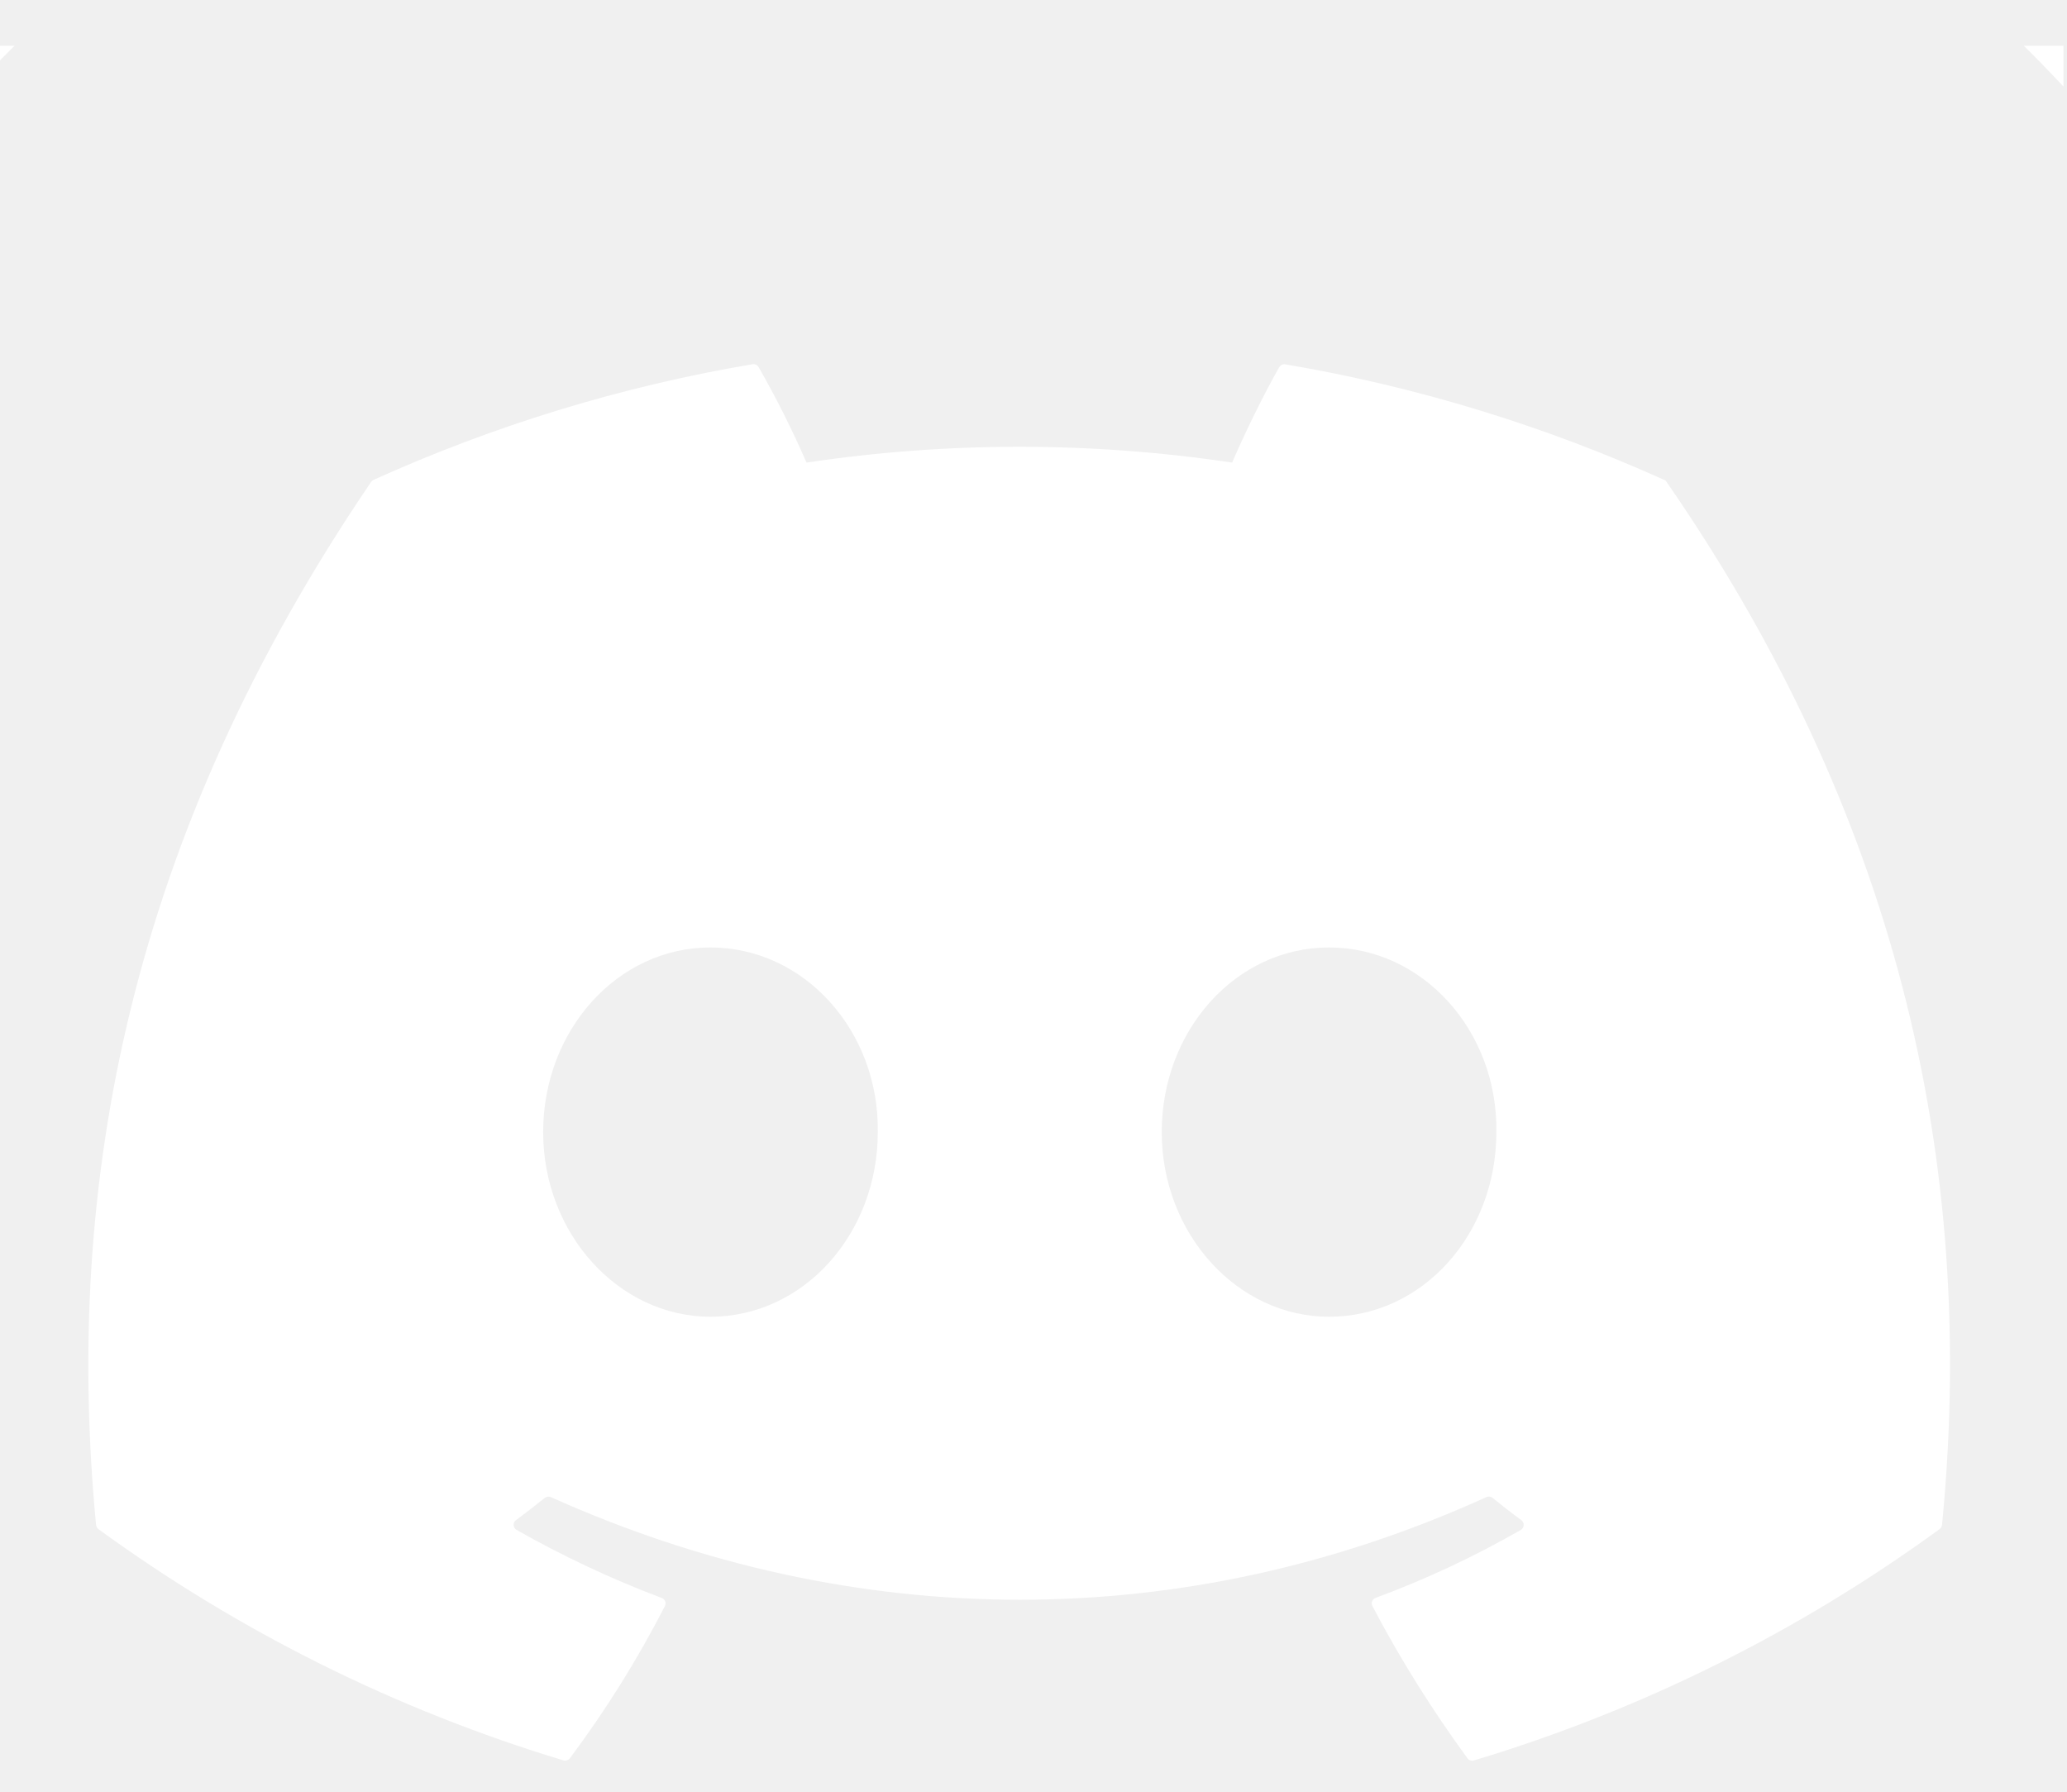
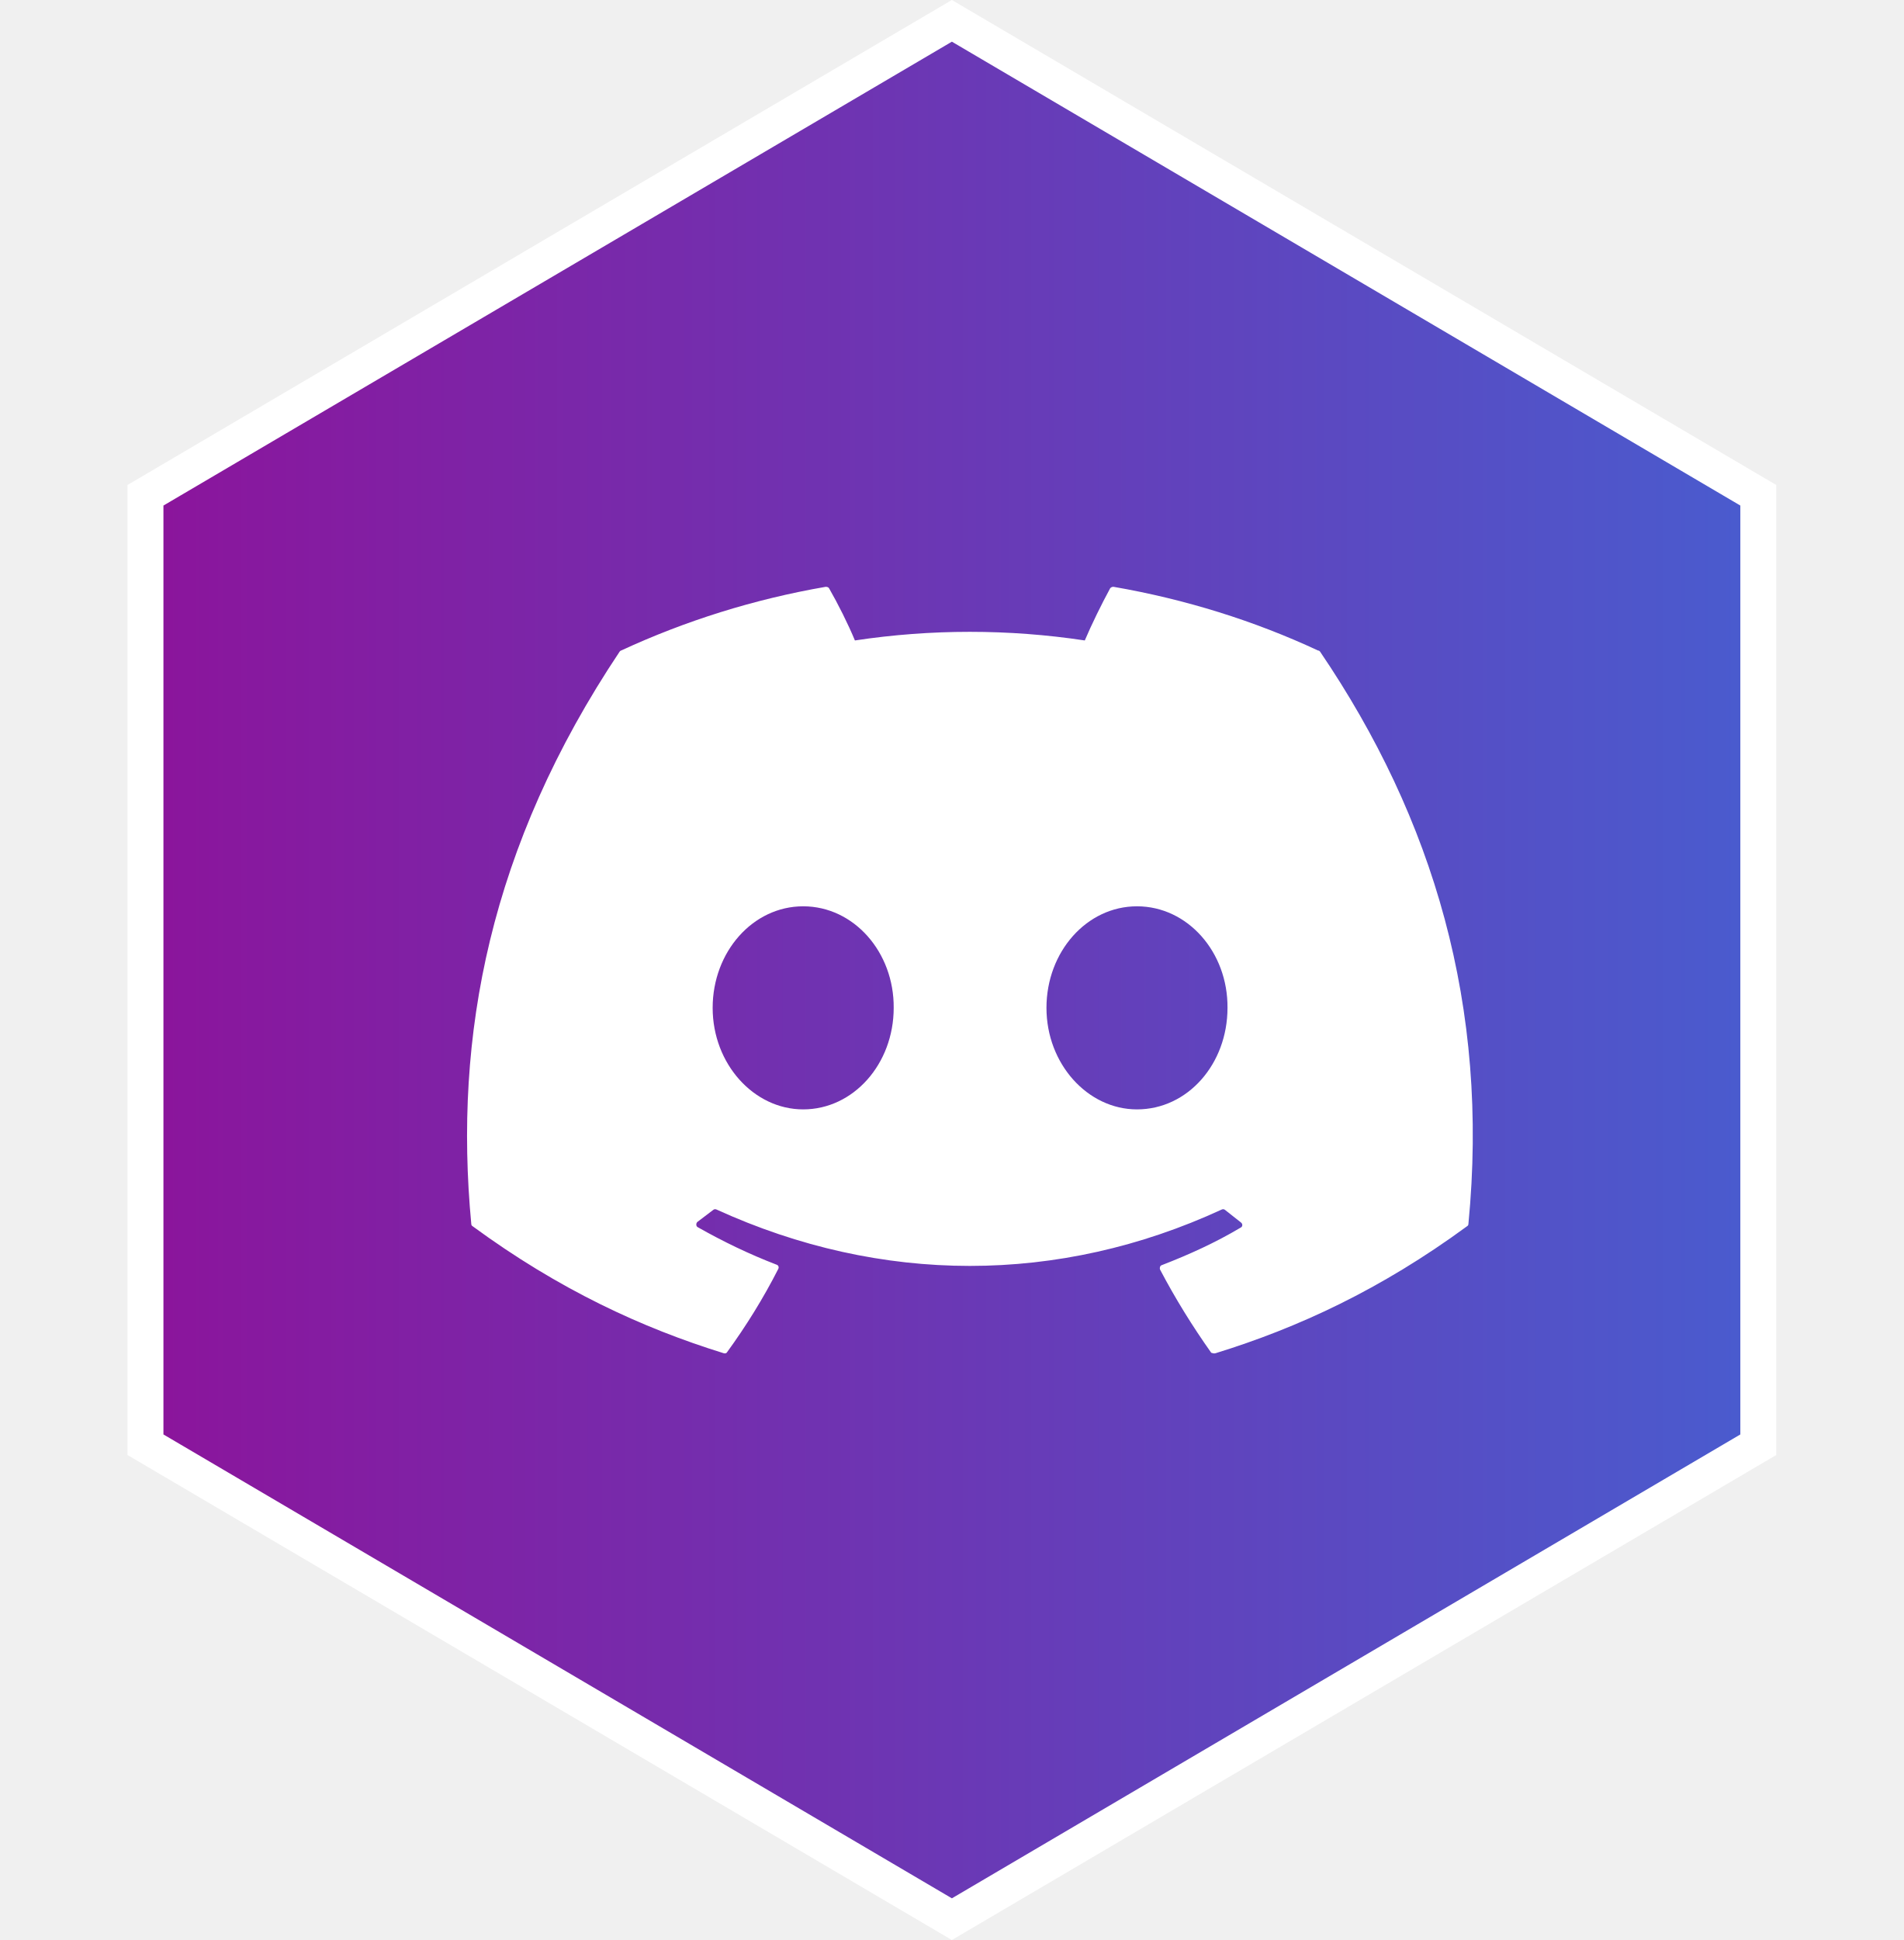
- <svg xmlns="http://www.w3.org/2000/svg" width="45" height="39" viewBox="0 0 45 39" fill="none">
-   <path fill-rule="evenodd" clip-rule="evenodd" d="M44.923 1.884C44.641 1.582 44.353 1.286 44.06 0.996H44.923V1.884ZM0.317 0.996H0V1.314C0.105 1.207 0.21 1.101 0.317 0.996ZM36.233 10.447C33.649 9.282 30.88 8.421 27.984 7.931C27.958 7.926 27.931 7.929 27.907 7.94C27.884 7.951 27.864 7.969 27.85 7.992C27.496 8.615 27.101 9.427 26.824 10.069C23.752 9.61 20.629 9.61 17.558 10.069C17.249 9.358 16.901 8.664 16.516 7.992C16.503 7.969 16.483 7.95 16.459 7.939C16.435 7.927 16.409 7.923 16.383 7.928C13.488 8.417 10.719 9.278 8.133 10.445C8.111 10.455 8.092 10.471 8.079 10.491C2.824 18.217 1.384 25.752 2.091 33.192C2.093 33.21 2.099 33.228 2.108 33.244C2.117 33.26 2.129 33.274 2.144 33.285C5.211 35.518 8.632 37.219 12.264 38.317C12.289 38.325 12.316 38.325 12.341 38.317C12.367 38.309 12.389 38.294 12.406 38.273C13.187 37.228 13.88 36.119 14.476 34.958C14.484 34.942 14.489 34.925 14.49 34.907C14.491 34.889 14.488 34.871 14.482 34.855C14.475 34.838 14.465 34.823 14.452 34.811C14.439 34.798 14.424 34.789 14.407 34.783C13.316 34.372 12.259 33.876 11.245 33.3C11.227 33.29 11.212 33.275 11.201 33.257C11.19 33.239 11.183 33.219 11.182 33.198C11.181 33.177 11.184 33.156 11.193 33.137C11.202 33.118 11.215 33.102 11.232 33.089C11.445 32.932 11.658 32.768 11.86 32.604C11.879 32.59 11.9 32.58 11.924 32.577C11.947 32.574 11.971 32.578 11.992 32.587C18.623 35.566 25.805 35.566 32.359 32.587C32.381 32.577 32.404 32.573 32.428 32.576C32.452 32.579 32.474 32.588 32.493 32.603C32.695 32.768 32.906 32.932 33.121 33.089C33.138 33.101 33.151 33.118 33.16 33.137C33.169 33.156 33.173 33.176 33.172 33.197C33.172 33.218 33.165 33.239 33.154 33.256C33.144 33.274 33.129 33.289 33.111 33.3C32.101 33.881 31.05 34.372 29.948 34.781C29.931 34.787 29.915 34.797 29.902 34.809C29.89 34.822 29.88 34.837 29.873 34.854C29.866 34.871 29.863 34.889 29.864 34.907C29.866 34.925 29.87 34.942 29.878 34.958C30.486 36.118 31.182 37.223 31.947 38.272C31.963 38.293 31.985 38.309 32.011 38.318C32.036 38.326 32.063 38.327 32.089 38.319C35.727 37.224 39.154 35.522 42.224 33.285C42.239 33.274 42.252 33.261 42.261 33.245C42.271 33.229 42.277 33.212 42.279 33.194C43.123 24.591 40.863 17.117 36.285 10.494C36.274 10.473 36.256 10.456 36.233 10.447ZM15.467 28.661C13.471 28.661 11.825 26.856 11.825 24.642C11.825 22.427 13.439 20.623 15.467 20.623C17.511 20.623 19.142 22.442 19.11 24.642C19.11 26.858 17.495 28.661 15.467 28.661ZM28.934 28.661C26.937 28.661 25.292 26.856 25.292 24.642C25.292 22.427 26.905 20.623 28.934 20.623C30.978 20.623 32.609 22.442 32.577 24.642C32.577 26.858 30.98 28.661 28.934 28.661Z" fill="white" />
+ <svg xmlns="http://www.w3.org/2000/svg" width="53" height="54" viewBox="0 0 53 54" fill="none">
+   <path d="M4.05 13.786L26.5 0.58L48.95 13.786V40.214L26.5 53.42L4.05 40.214V13.786Z" fill="url(#paint0_linear_326_4)" stroke="white" />
+   <path d="M36.693 18.107C34.92 17.28 33 16.68 31 16.334C30.983 16.333 30.965 16.336 30.949 16.343C30.933 16.35 30.918 16.36 30.907 16.374C30.667 16.814 30.387 17.387 30.2 17.827C28.079 17.507 25.921 17.507 23.8 17.827C23.613 17.374 23.333 16.814 23.08 16.374C23.067 16.347 23.027 16.334 22.987 16.334C20.987 16.68 19.08 17.28 17.293 18.107C17.28 18.107 17.267 18.12 17.253 18.134C13.627 23.56 12.627 28.84 13.12 34.067C13.12 34.094 13.133 34.12 13.16 34.134C15.56 35.894 17.867 36.96 20.147 37.667C20.187 37.68 20.227 37.667 20.24 37.64C20.773 36.907 21.253 36.134 21.667 35.32C21.693 35.267 21.667 35.214 21.613 35.2C20.853 34.907 20.133 34.56 19.427 34.16C19.373 34.134 19.373 34.054 19.413 34.014C19.56 33.907 19.707 33.787 19.853 33.68C19.88 33.654 19.92 33.654 19.947 33.667C24.533 35.76 29.48 35.76 34.013 33.667C34.04 33.654 34.08 33.654 34.107 33.68C34.253 33.8 34.4 33.907 34.547 34.027C34.6 34.067 34.6 34.147 34.533 34.174C33.84 34.587 33.107 34.92 32.347 35.214C32.293 35.227 32.28 35.294 32.293 35.334C32.72 36.147 33.2 36.92 33.72 37.654C33.76 37.667 33.8 37.68 33.84 37.667C36.133 36.96 38.44 35.894 40.84 34.134C40.867 34.12 40.88 34.094 40.88 34.067C41.467 28.027 39.907 22.787 36.747 18.134C36.733 18.12 36.72 18.107 36.693 18.107ZM22.36 30.88C20.987 30.88 19.84 29.614 19.84 28.054C19.84 26.494 20.96 25.227 22.36 25.227C23.773 25.227 24.893 26.507 24.88 28.054C24.88 29.614 23.76 30.88 22.36 30.88ZM31.653 30.88C30.28 30.88 29.133 29.614 29.133 28.054C29.133 26.494 30.253 25.227 31.653 25.227C33.067 25.227 34.187 26.507 34.173 28.054C34.173 29.614 33.067 30.88 31.653 30.88Z" fill="white" />
+   <defs>
+     <linearGradient id="paint0_linear_326_4" x1="4.5" y1="27" x2="48.5" y2="27" gradientUnits="userSpaceOnUse">
+       <stop stop-color="#8B159C" />
+       <stop offset="1" stop-color="#4A5BCE" />
+     </linearGradient>
+   </defs>
</svg>
